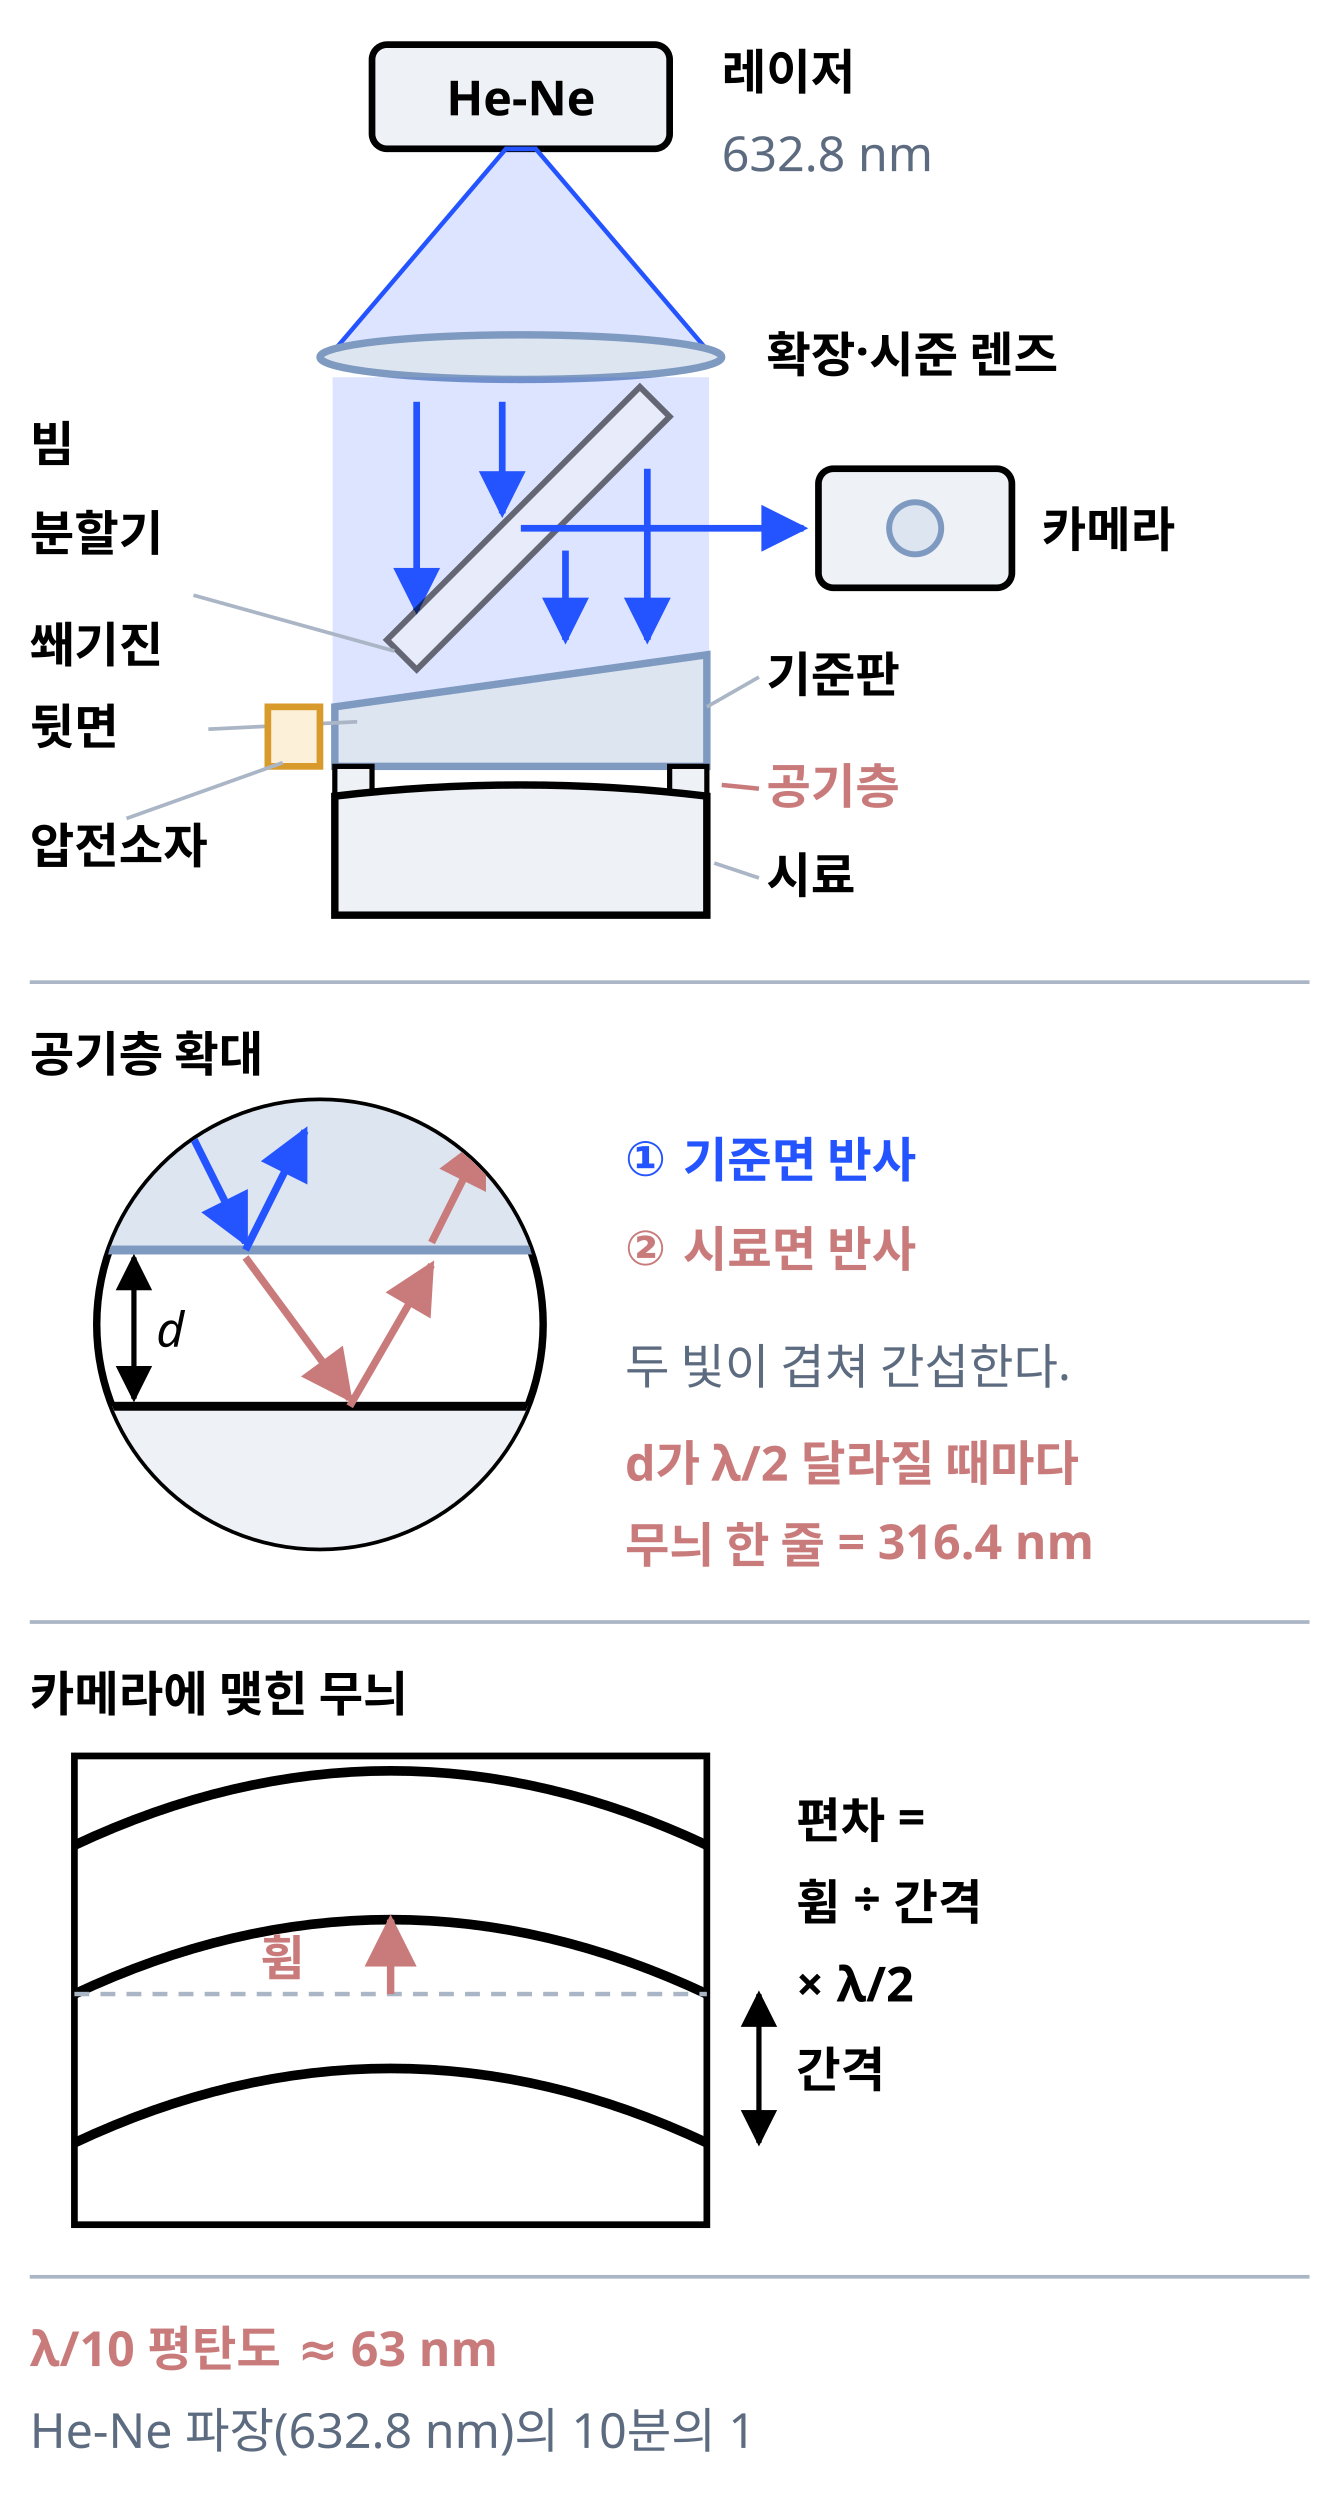
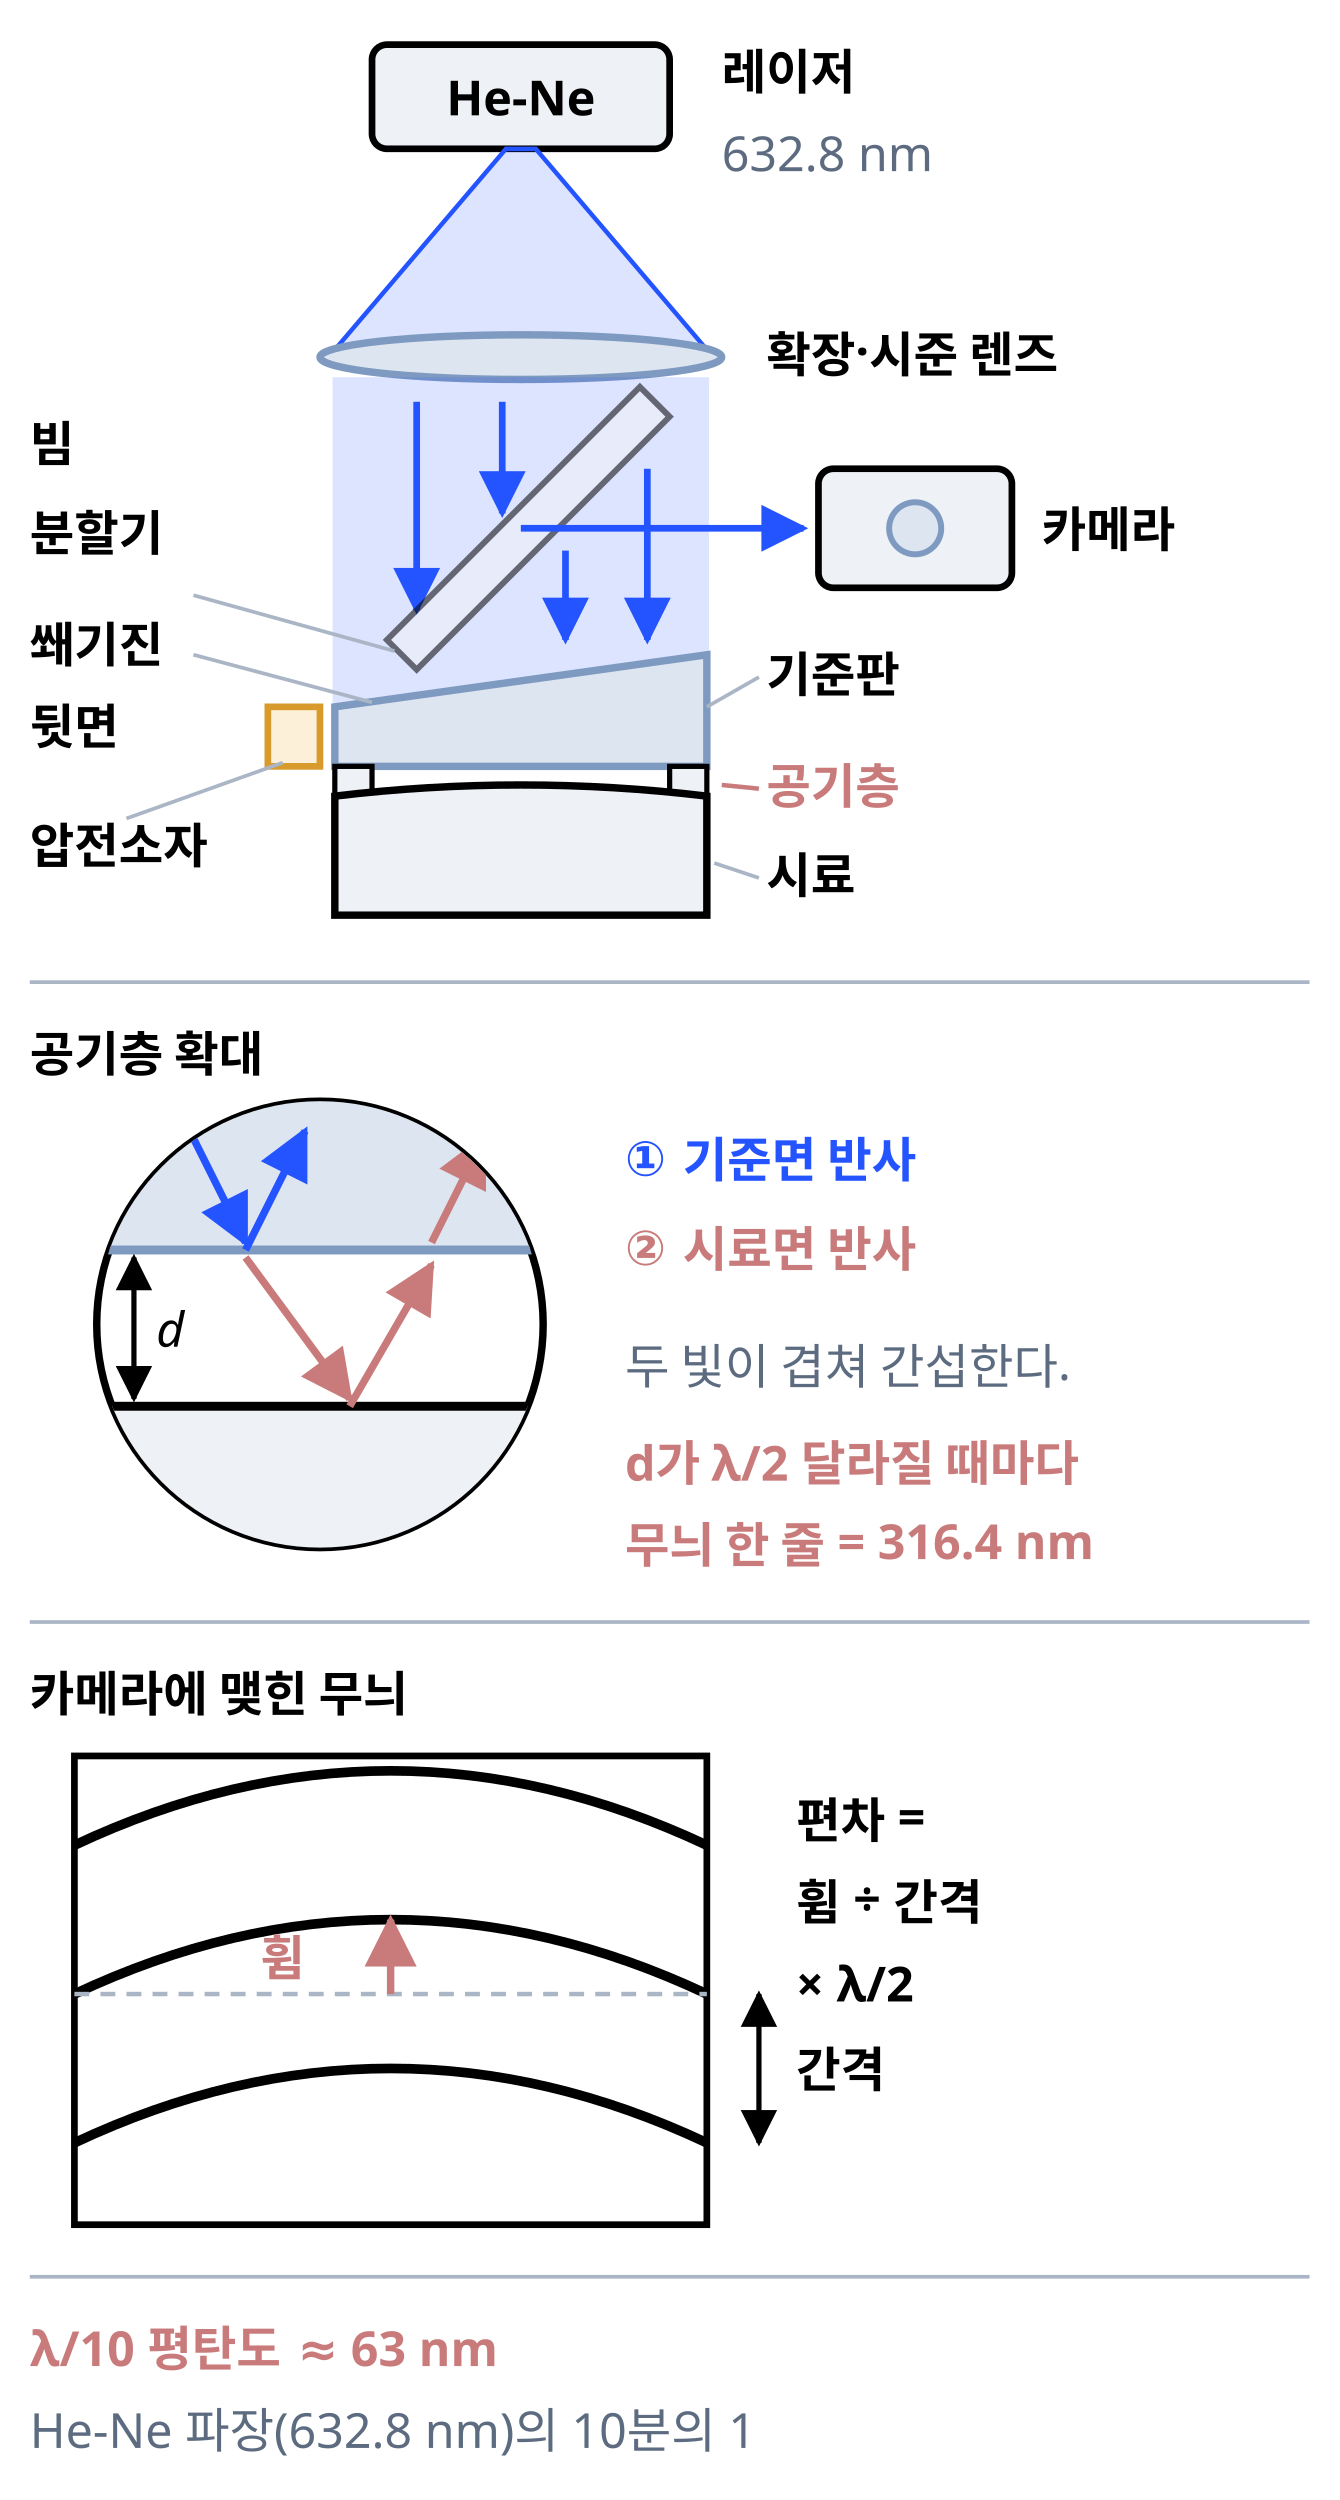
<svg xmlns="http://www.w3.org/2000/svg" class="si si-illus" viewBox="0 0 360 672" style="max-width:360px;color:var(--si-ink,var(--text,#1f2328))" role="img" aria-labelledby="fizeau-interferometer-t" font-family="'Pretendard','Noto Sans KR','Apple SD Gothic Neo',sans-serif" font-size="13" fill="currentColor">
  <defs>
    <marker id="fizeau-interferometer-ar" viewBox="0 0 10 10" refX="9" refY="5" markerWidth="7" markerHeight="7" orient="auto-start-reverse">
      <path d="M0,0L10,5L0,10z" style="fill:var(--si-accent,#2454ff)" />
    </marker>
    <marker id="fizeau-interferometer-ar-1" viewBox="0 0 10 10" refX="9" refY="5" markerWidth="7" markerHeight="7" orient="auto-start-reverse">
      <path d="M0,0L10,5L0,10z" style="fill:var(--si-rose-s,#c97b7b)" />
    </marker>
    <marker id="fizeau-interferometer-ar-2" viewBox="0 0 10 10" refX="9" refY="5" markerWidth="7" markerHeight="7" orient="auto-start-reverse">
      <path d="M0,0L10,5L0,10z" style="fill:currentColor" />
    </marker>
    <clipPath id="fizeau-interferometer-clip0">
      <circle cx="86" cy="356" r="60" />
    </clipPath>
  </defs>
  <rect x="100" y="12" width="80" height="28" rx="4" style="stroke:currentColor;fill:var(--si-gray-f,#eef1f6)" stroke-width="1.8" />
  <text x="140" y="31" text-anchor="middle" font-weight="700">He-Ne</text>
  <text x="194" y="24" font-weight="700">레이저</text>
  <text x="194" y="46" style="fill:var(--si-general,#5c6b7f)">632.8 nm</text>
  <polygon points="136,40 144,40 190,94 90,94" style="stroke:var(--si-accent,#2454ff);fill:var(--si-accent,#2454ff)" stroke-width="1.2" fill-opacity="0.16" />
  <ellipse cx="140" cy="96" rx="54" ry="6" style="stroke:var(--si-blue-s,#7f9ac0);fill:var(--si-blue-f,#dde5f0)" stroke-width="2" />
  <text x="206" y="100" font-weight="700">확장·시준 렌즈</text>
  <rect x="90" y="102" width="100" height="88" style="stroke:var(--si-accent,#2454ff);fill:var(--si-accent,#2454ff)" stroke-width="1.2" opacity="0.16" />
  <line x1="112" y1="108" x2="112" y2="164" style="stroke:var(--si-accent,#2454ff);fill:none" stroke-width="1.8" marker-end="url(#fizeau-interferometer-ar)" />
  <line x1="135" y1="108" x2="135" y2="138" style="stroke:var(--si-accent,#2454ff);fill:none" stroke-width="1.8" marker-end="url(#fizeau-interferometer-ar)" />
  <line x1="152" y1="148" x2="152" y2="172" style="stroke:var(--si-accent,#2454ff);fill:none" stroke-width="1.8" marker-end="url(#fizeau-interferometer-ar)" />
  <line x1="174" y1="126" x2="174" y2="172" style="stroke:var(--si-accent,#2454ff);fill:none" stroke-width="1.8" marker-end="url(#fizeau-interferometer-ar)" />
  <polygon points="104,172 172,104 180,112 112,180" style="stroke:currentColor;fill:var(--si-gray-f,#eef1f6)" stroke-width="1.6" opacity="0.55" />
  <line x1="140" y1="142" x2="216" y2="142" style="stroke:var(--si-accent,#2454ff);fill:none" stroke-width="1.8" marker-end="url(#fizeau-interferometer-ar)" />
  <rect x="220" y="126" width="52" height="32" rx="4" style="stroke:currentColor;fill:var(--si-gray-f,#eef1f6)" stroke-width="1.8" />
  <circle cx="246" cy="142" r="7" style="stroke:var(--si-blue-s,#7f9ac0);fill:var(--si-blue-f,#dde5f0)" stroke-width="1.6" />
  <text x="280" y="147" font-weight="700">카메라</text>
  <text x="8" y="124" font-weight="700">빔</text>
  <text x="8" y="148" font-weight="700">분할기</text>
  <line x1="52" y1="160" x2="106" y2="175" style="stroke:var(--si-gray-s,#aab6c6);fill:none" stroke-width="1" />
  <polygon points="90,190 190,176 190,206 90,206" style="stroke:var(--si-blue-s,#7f9ac0);fill:var(--si-blue-f,#dde5f0)" stroke-width="2" />
  <text x="206" y="186" font-weight="700">기준판</text>
  <line x1="204" y1="182" x2="190" y2="190" style="stroke:var(--si-gray-s,#aab6c6);fill:none" stroke-width="1" />
  <text x="8" y="178" font-weight="700">쐐기진</text>
  <text x="8" y="200" font-weight="700">뒷면</text>
-   <line x1="56" y1="196" x2="96" y2="194" style="stroke:var(--si-gray-s,#aab6c6);fill:none" stroke-width="1" />
+   <line x1="52" y1="176" x2="100" y2="188.8" style="stroke:var(--si-gray-s,#aab6c6);fill:none" stroke-width="1" />
  <rect x="72" y="190" width="14" height="16" style="stroke:var(--si-amber-s,#d79a2b);fill:var(--si-amber-f,#fdf0d8)" stroke-width="1.8" />
  <text x="8" y="232" font-weight="700">압전소자</text>
  <line x1="34" y1="220" x2="76" y2="205" style="stroke:var(--si-gray-s,#aab6c6);fill:none" stroke-width="1" />
  <rect x="90" y="206" width="10" height="8" style="stroke:currentColor;fill:var(--si-gray-f,#eef1f6)" stroke-width="1.4" />
  <rect x="180" y="206" width="10" height="8" style="stroke:currentColor;fill:var(--si-gray-f,#eef1f6)" stroke-width="1.4" />
  <path d="M90,214 Q140,208 190,214 L190,246 L90,246 Z" style="stroke:currentColor;fill:var(--si-gray-f,#eef1f6)" stroke-width="2" />
  <text x="206" y="216" font-weight="700" style="fill:var(--si-rose-s,#c97b7b)">공기층</text>
  <line x1="204" y1="212" x2="194" y2="211" style="stroke:var(--si-rose-s,#c97b7b);fill:none" stroke-width="1.2" />
  <text x="206" y="240" font-weight="700">시료</text>
  <line x1="204" y1="236" x2="192" y2="232" style="stroke:var(--si-gray-s,#aab6c6);fill:none" stroke-width="1" />
  <line x1="8" y1="264" x2="352" y2="264" style="stroke:var(--si-gray-s,#aab6c6);fill:none" stroke-width="1" />
  <text x="8" y="288" font-weight="700">공기층 확대</text>
  <circle cx="86" cy="356" r="60" style="stroke:currentColor;fill:var(--si-bg,#ffffff)" stroke-width="2" />
  <g clip-path="url(#fizeau-interferometer-clip0)">
    <rect x="26" y="294" width="120" height="42" style="stroke:none;fill:var(--si-blue-f,#dde5f0)" stroke-width="1.6" />
    <line x1="26" y1="336" x2="146" y2="336" style="stroke:var(--si-blue-s,#7f9ac0);fill:none" stroke-width="2.4" />
    <rect x="26" y="378" width="120" height="40" style="stroke:none;fill:var(--si-gray-f,#eef1f6)" stroke-width="1.6" />
    <line x1="26" y1="378" x2="146" y2="378" style="stroke:currentColor;fill:none" stroke-width="2.4" />
    <line x1="50" y1="302" x2="66" y2="334" style="stroke:var(--si-accent,#2454ff);fill:none" stroke-width="2" marker-end="url(#fizeau-interferometer-ar)" />
    <line x1="66" y1="336" x2="82" y2="304" style="stroke:var(--si-accent,#2454ff);fill:none" stroke-width="2" marker-end="url(#fizeau-interferometer-ar)" />
    <line x1="66" y1="338" x2="94" y2="376" style="stroke:var(--si-rose-s,#c97b7b);fill:none" stroke-width="2" marker-end="url(#fizeau-interferometer-ar-1)" />
    <line x1="94" y1="378" x2="116" y2="340" style="stroke:var(--si-rose-s,#c97b7b);fill:none" stroke-width="2" marker-end="url(#fizeau-interferometer-ar-1)" />
    <line x1="116" y1="334" x2="130" y2="306" style="stroke:var(--si-rose-s,#c97b7b);fill:none" stroke-width="2" marker-end="url(#fizeau-interferometer-ar-1)" />
    <line x1="36" y1="338" x2="36" y2="376" style="stroke:currentColor;fill:none" stroke-width="1.4" marker-end="url(#fizeau-interferometer-ar-2)" marker-start="url(#fizeau-interferometer-ar-2)" />
    <text x="42" y="362" font-style="italic">d</text>
  </g>
  <text x="168" y="316" font-weight="700" style="fill:var(--si-accent,#2454ff)">① 기준면 반사</text>
  <text x="168" y="340" font-weight="700" style="fill:var(--si-rose-s,#c97b7b)">② 시료면 반사</text>
  <text x="168" y="372" style="fill:var(--si-general,#5c6b7f)">두 빛이 겹쳐 간섭한다.</text>
  <text x="168" y="398" font-weight="700" style="fill:var(--si-rose-s,#c97b7b)">d가 λ/2 달라질 때마다</text>
  <text x="168" y="420" font-weight="700" style="fill:var(--si-rose-s,#c97b7b)">무늬 한 줄 = 316.4 nm</text>
  <line x1="8" y1="436" x2="352" y2="436" style="stroke:var(--si-gray-s,#aab6c6);fill:none" stroke-width="1" />
  <text x="8" y="460" font-weight="700">카메라에 맺힌 무늬</text>
  <rect x="20" y="472" width="170" height="126" style="stroke:currentColor;fill:none" stroke-width="1.8" />
  <path d="M20,496 Q105,456 190,496" style="stroke:currentColor;fill:none" stroke-width="2.6" />
  <path d="M20,536 Q105,496 190,536" style="stroke:currentColor;fill:none" stroke-width="2.6" />
  <path d="M20,576 Q105,536 190,576" style="stroke:currentColor;fill:none" stroke-width="2.6" />
  <line x1="20" y1="536" x2="190" y2="536" style="stroke:var(--si-gray-s,#aab6c6);fill:none" stroke-width="1.2" stroke-dasharray="4 3" />
  <line x1="105" y1="536" x2="105" y2="516" style="stroke:var(--si-rose-s,#c97b7b);fill:none" stroke-width="2" marker-end="url(#fizeau-interferometer-ar-1)" />
  <text x="70" y="531" font-weight="700" style="fill:var(--si-rose-s,#c97b7b)">휨</text>
  <line x1="204" y1="536" x2="204" y2="576" style="stroke:currentColor;fill:none" stroke-width="1.4" marker-end="url(#fizeau-interferometer-ar-2)" marker-start="url(#fizeau-interferometer-ar-2)" />
  <text x="214" y="561" font-weight="700">간격</text>
  <text x="214" y="494" font-weight="700">편차 =</text>
  <text x="214" y="516" font-weight="700">휨 ÷ 간격</text>
  <text x="214" y="538" font-weight="700">× λ/2</text>
  <line x1="8" y1="612" x2="352" y2="612" style="stroke:var(--si-gray-s,#aab6c6);fill:none" stroke-width="1" />
  <text x="8" y="636" font-weight="700" style="fill:var(--si-rose-s,#c97b7b)">λ/10 평탄도 ≈ 63 nm</text>
  <text x="8" y="658" style="fill:var(--si-general,#5c6b7f)">He-Ne 파장(632.8 nm)의 10분의 1</text>
</svg>
